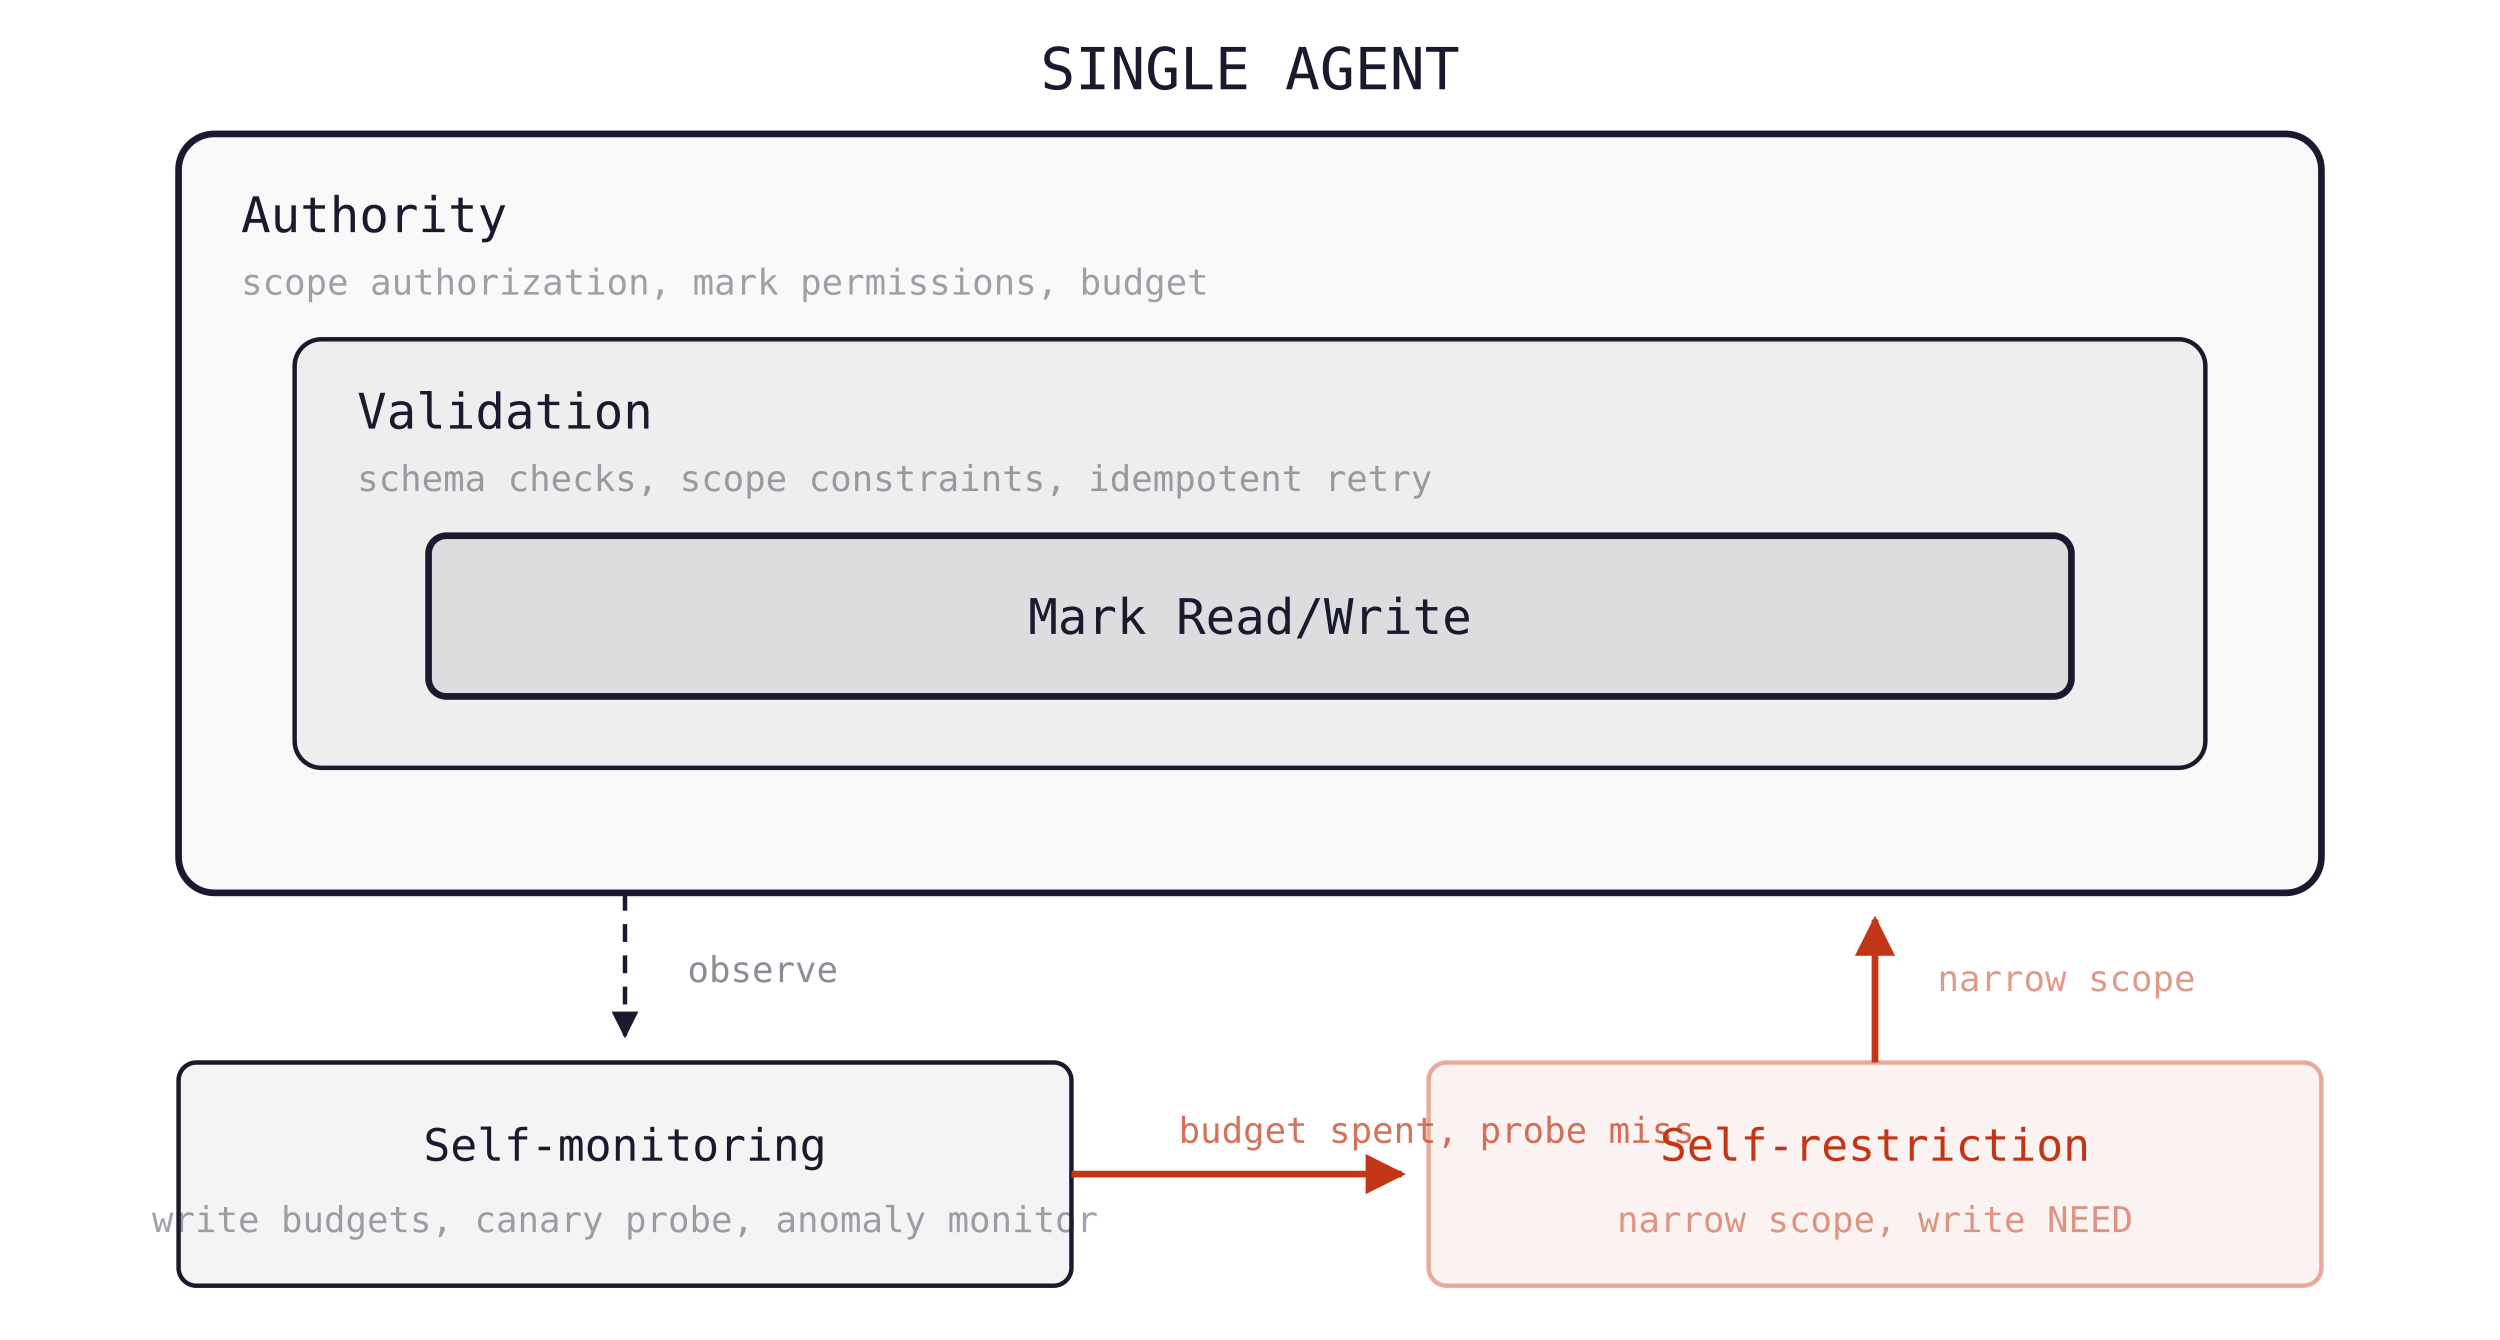
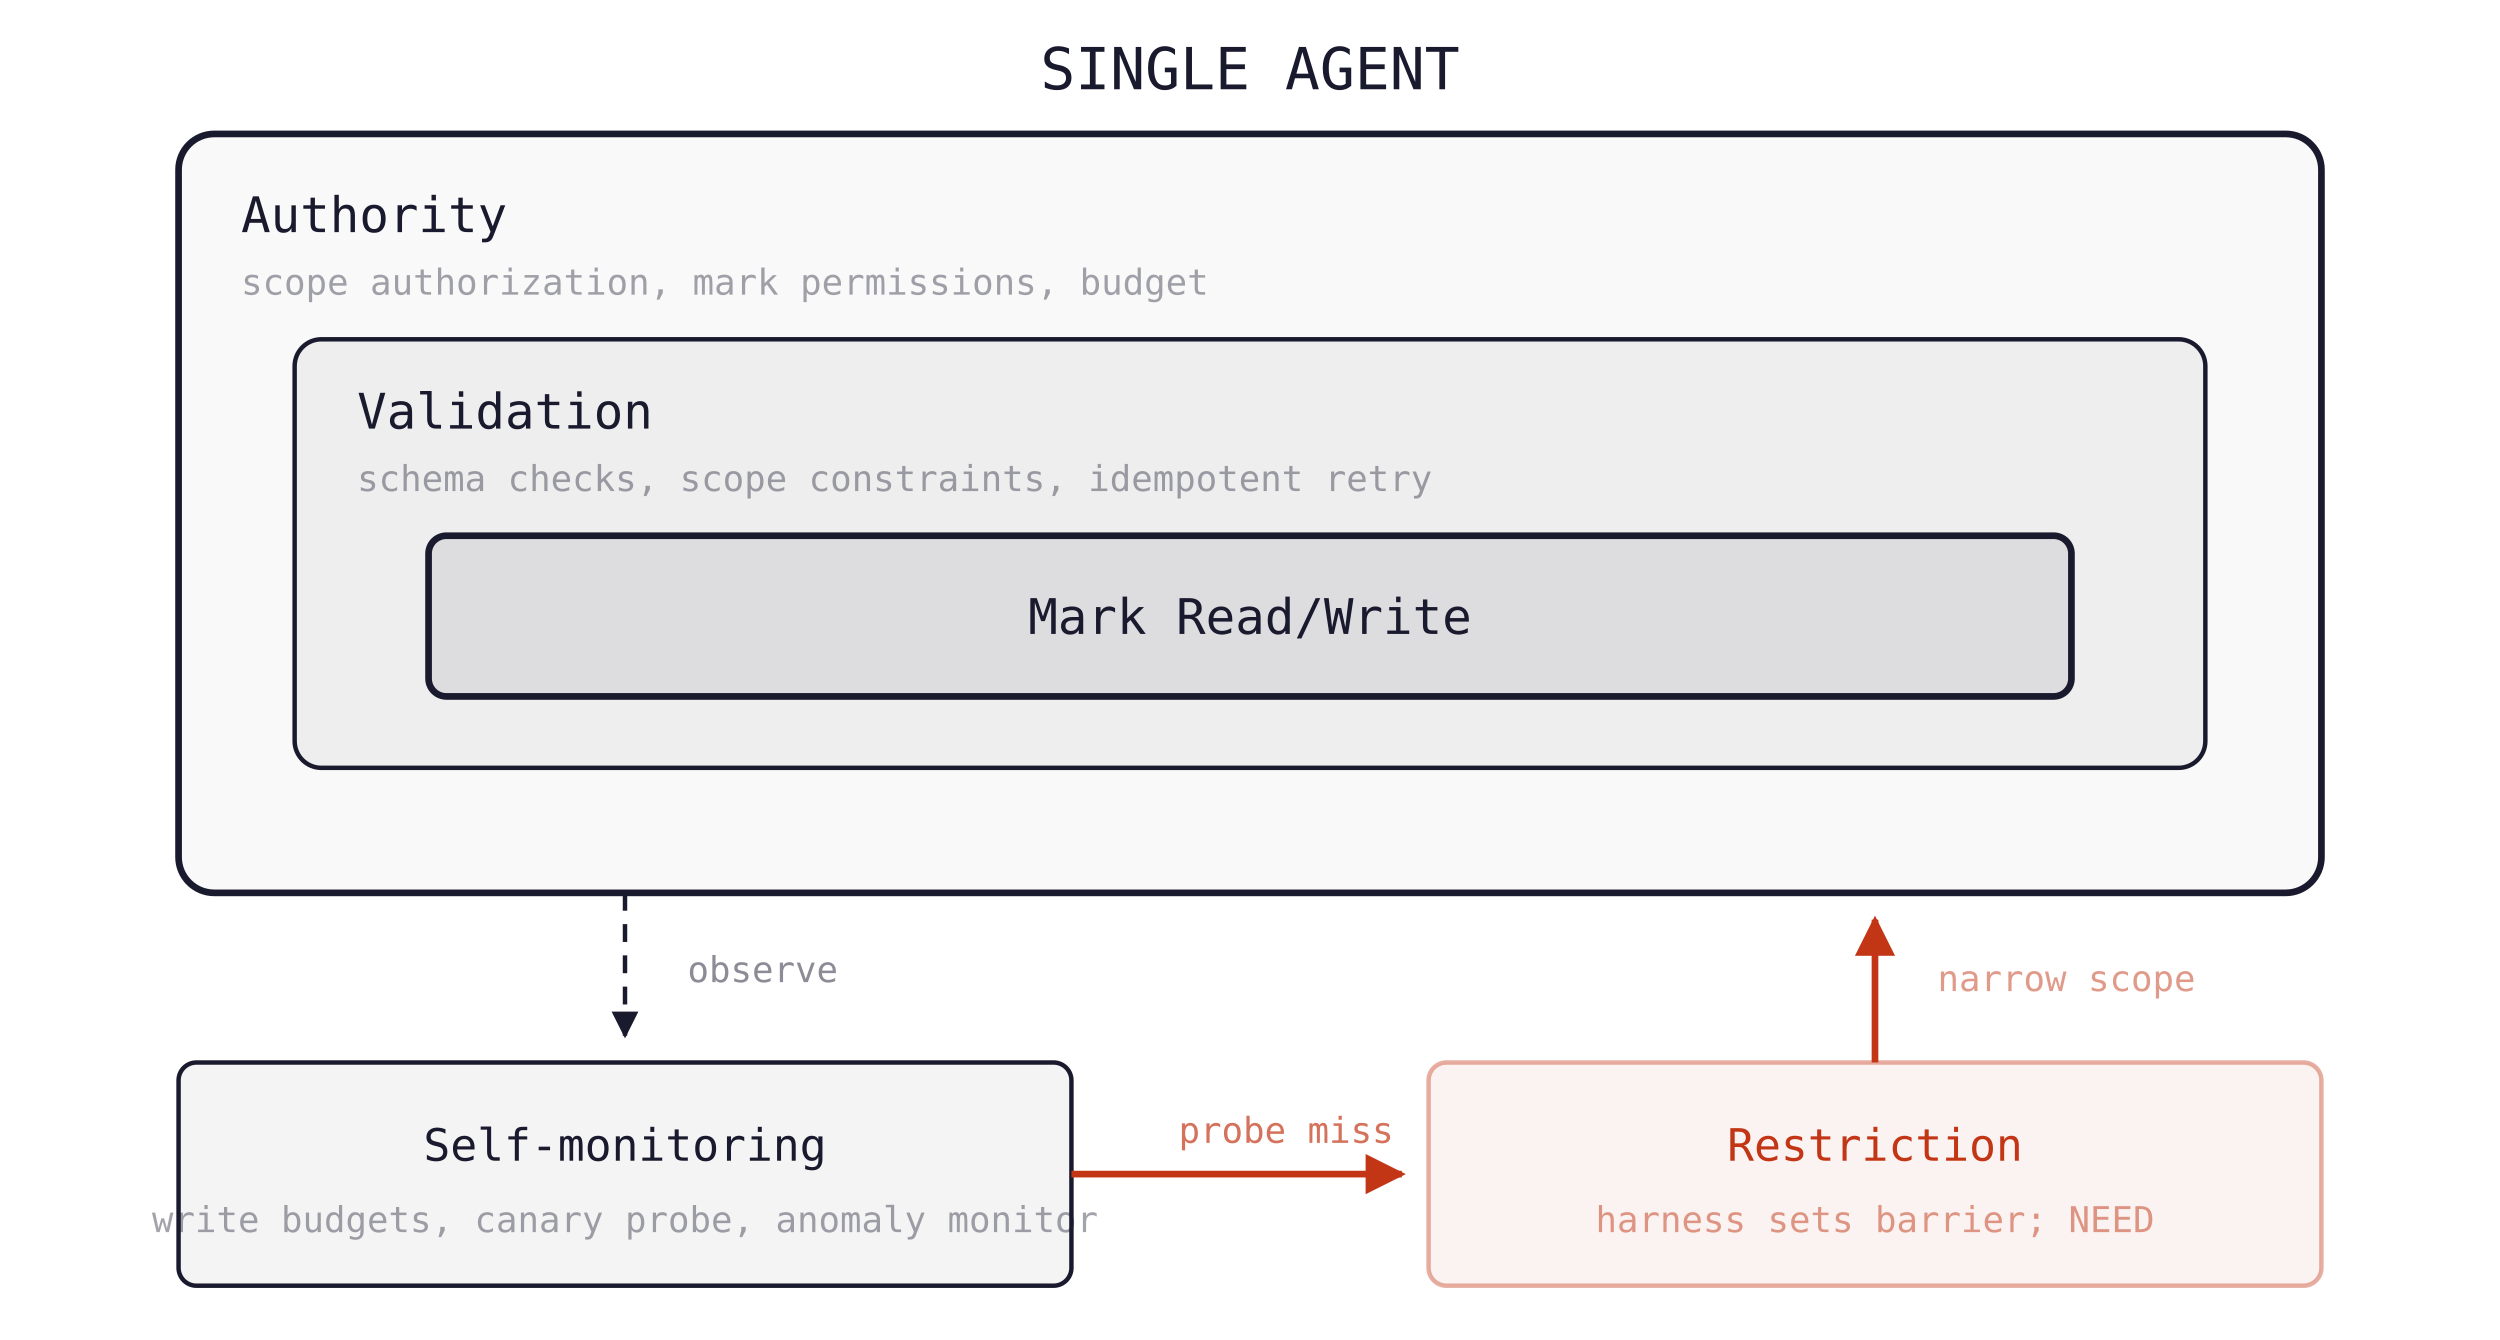
<svg xmlns="http://www.w3.org/2000/svg" viewBox="0 0 560 300" width="700" height="375" font-family="'IBM Plex Mono', monospace">
  <style>
    .fg { fill: #1a1a2e; }
    .fg-stroke { stroke: #1a1a2e; }
    .bg { fill: #1a1a2e; }
    .accent { fill: #c23616; }
    .accent-stroke { stroke: #c23616; }
    .arr-fill { fill: #1a1a2e; }
    .arr-accent { fill: #c23616; }
    @media (prefers-color-scheme: dark) {
      .fg { fill: #d4d4dc; }
      .fg-stroke { stroke: #d4d4dc; }
      .bg { fill: #d4d4dc; }
      .accent { fill: #e8664a; }
      .accent-stroke { stroke: #e8664a; }
      .arr-fill { fill: #d4d4dc; }
      .arr-accent { fill: #e8664a; }
    }
  </style>
  <defs>
    <marker id="arr" viewBox="0 0 10 10" refX="9" refY="5" markerWidth="6" markerHeight="6" orient="auto-start-reverse">
      <path d="M 0 0 L 10 5 L 0 10 z" class="arr-fill" />
    </marker>
    <marker id="arr-red" viewBox="0 0 10 10" refX="9" refY="5" markerWidth="6" markerHeight="6" orient="auto-start-reverse">
      <path d="M 0 0 L 10 5 L 0 10 z" class="arr-accent" />
    </marker>
  </defs>
  <text x="280" y="20" font-size="13" font-weight="500" class="fg" text-anchor="middle">SINGLE AGENT</text>
  <rect x="40" y="30" width="480" height="170" rx="8" class="bg" opacity="0.03" />
  <rect x="40" y="30" width="480" height="170" rx="8" fill="none" class="fg-stroke" stroke-width="1.5" />
  <text x="54" y="52" font-size="11" font-weight="500" class="fg">Authority</text>
  <text x="54" y="66" font-size="8" class="fg" opacity="0.4">scope authorization, mark permissions, budget</text>
  <rect x="66" y="76" width="428" height="96" rx="6" class="bg" opacity="0.05" />
  <rect x="66" y="76" width="428" height="96" rx="6" fill="none" class="fg-stroke" stroke-width="1" />
  <text x="80" y="96" font-size="11" font-weight="500" class="fg">Validation</text>
  <text x="80" y="110" font-size="8" class="fg" opacity="0.4">schema checks, scope constraints, idempotent retry</text>
  <rect x="96" y="120" width="368" height="36" rx="4" class="bg" opacity="0.08" />
  <rect x="96" y="120" width="368" height="36" rx="4" fill="none" class="fg-stroke" stroke-width="1.5" />
  <text x="280" y="142" font-size="11" font-weight="500" class="fg" text-anchor="middle">Mark Read/Write</text>
  <rect x="40" y="238" width="200" height="50" rx="4" class="bg" opacity="0.05" />
  <rect x="40" y="238" width="200" height="50" rx="4" fill="none" class="fg-stroke" stroke-width="1" />
  <text x="140" y="260" font-size="10" font-weight="500" class="fg" text-anchor="middle">Self-monitoring</text>
  <text x="140" y="276" font-size="8" class="fg" opacity="0.4" text-anchor="middle">write budgets, canary probe, anomaly monitor</text>
  <rect x="320" y="238" width="200" height="50" rx="4" class="accent" opacity="0.06" />
  <rect x="320" y="238" width="200" height="50" rx="4" fill="none" class="accent-stroke" stroke-width="1" opacity="0.4" />
-   <text x="420" y="260" font-size="10" font-weight="500" class="accent" text-anchor="middle">Self-restriction</text>
-   <text x="420" y="276" font-size="8" class="accent" opacity="0.5" text-anchor="middle">narrow scope, write NEED</text>
+   <text x="420" y="260" font-size="10" font-weight="500" class="accent" text-anchor="middle">Restriction</text>
+   <text x="420" y="276" font-size="8" class="accent" opacity="0.5" text-anchor="middle">harness sets barrier; NEED</text>
  <line x1="140" y1="200" x2="140" y2="232" class="fg-stroke" stroke-width="1" stroke-dasharray="4 3" marker-end="url(#arr)" />
  <text x="154" y="220" font-size="8" class="fg" opacity="0.5">observe</text>
  <line x1="240" y1="263" x2="314" y2="263" class="accent-stroke" stroke-width="1.5" marker-end="url(#arr-red)" />
-   <text x="264" y="256" font-size="8" class="accent" opacity="0.7">budget spent, probe miss</text>
+   <text x="264" y="256" font-size="8" class="accent" opacity="0.7">probe miss</text>
  <line x1="420" y1="238" x2="420" y2="206" class="accent-stroke" stroke-width="1.5" marker-end="url(#arr-red)" />
  <text x="434" y="222" font-size="8" class="accent" opacity="0.5">narrow scope</text>
</svg>
